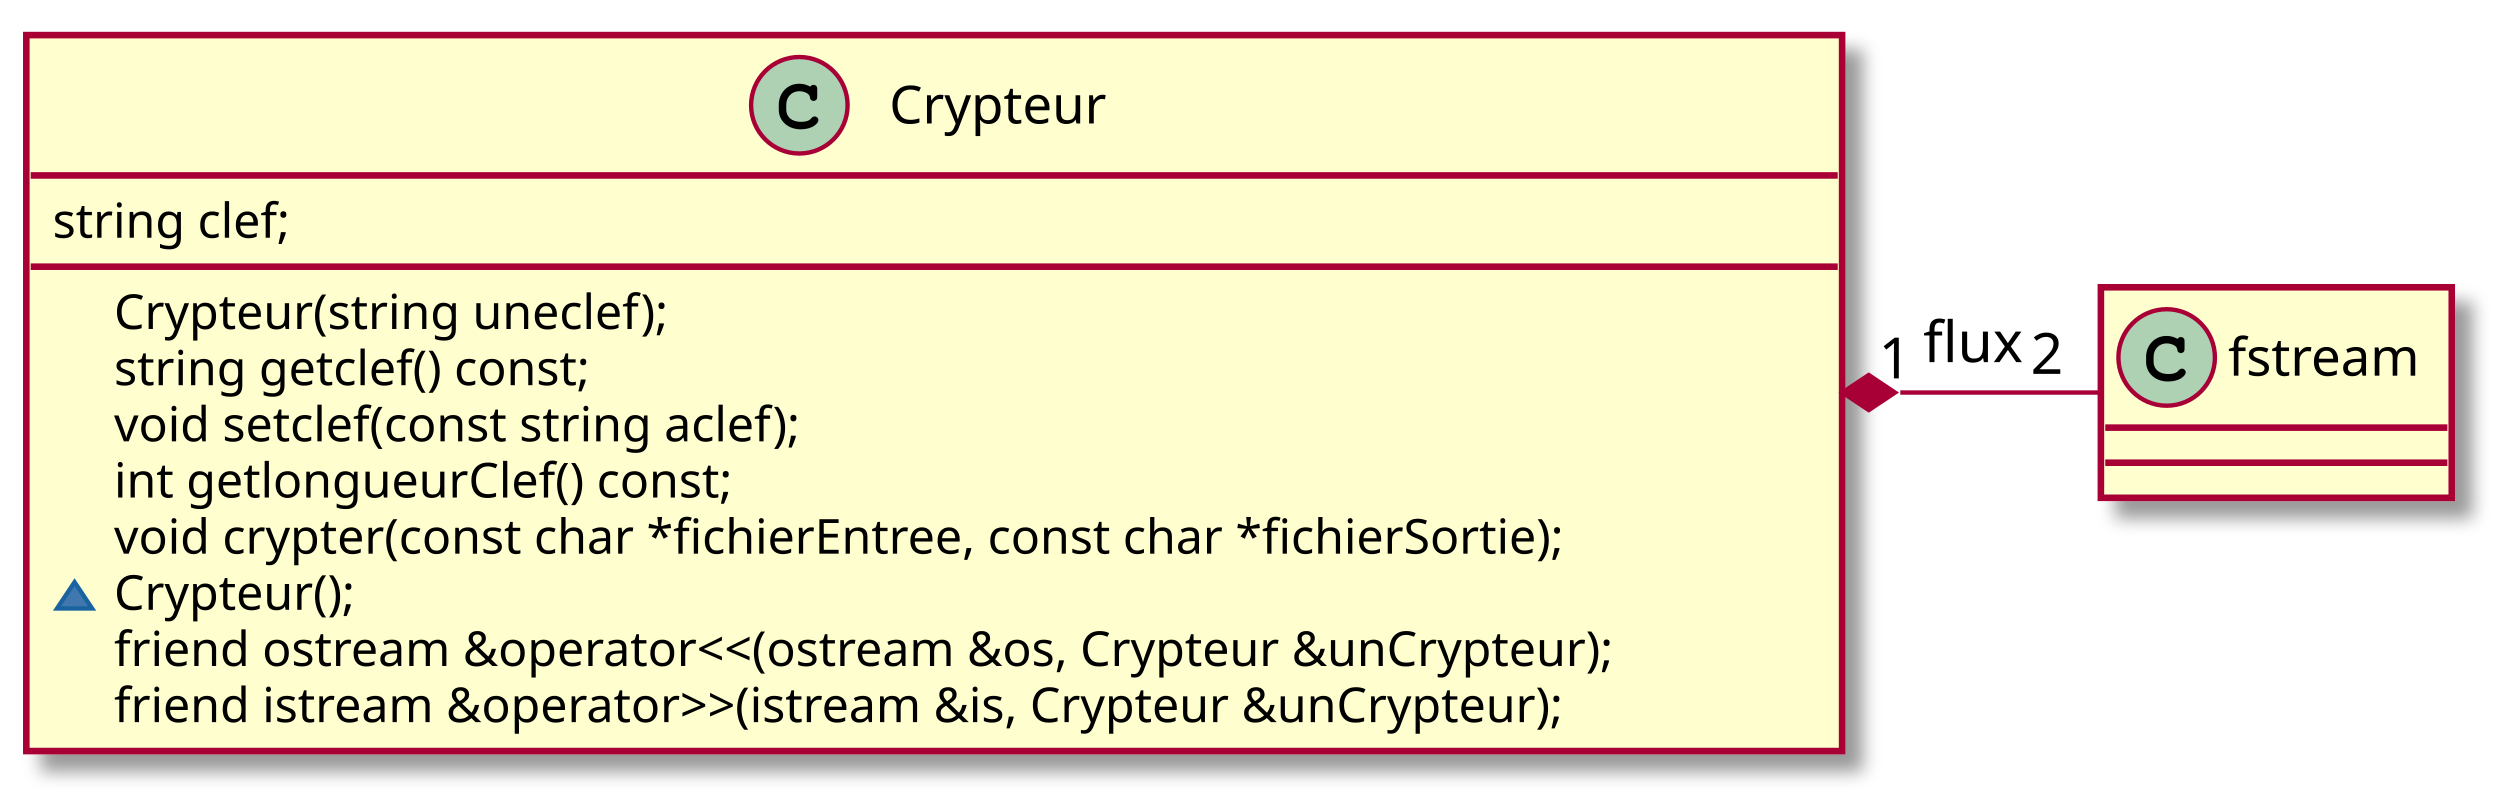
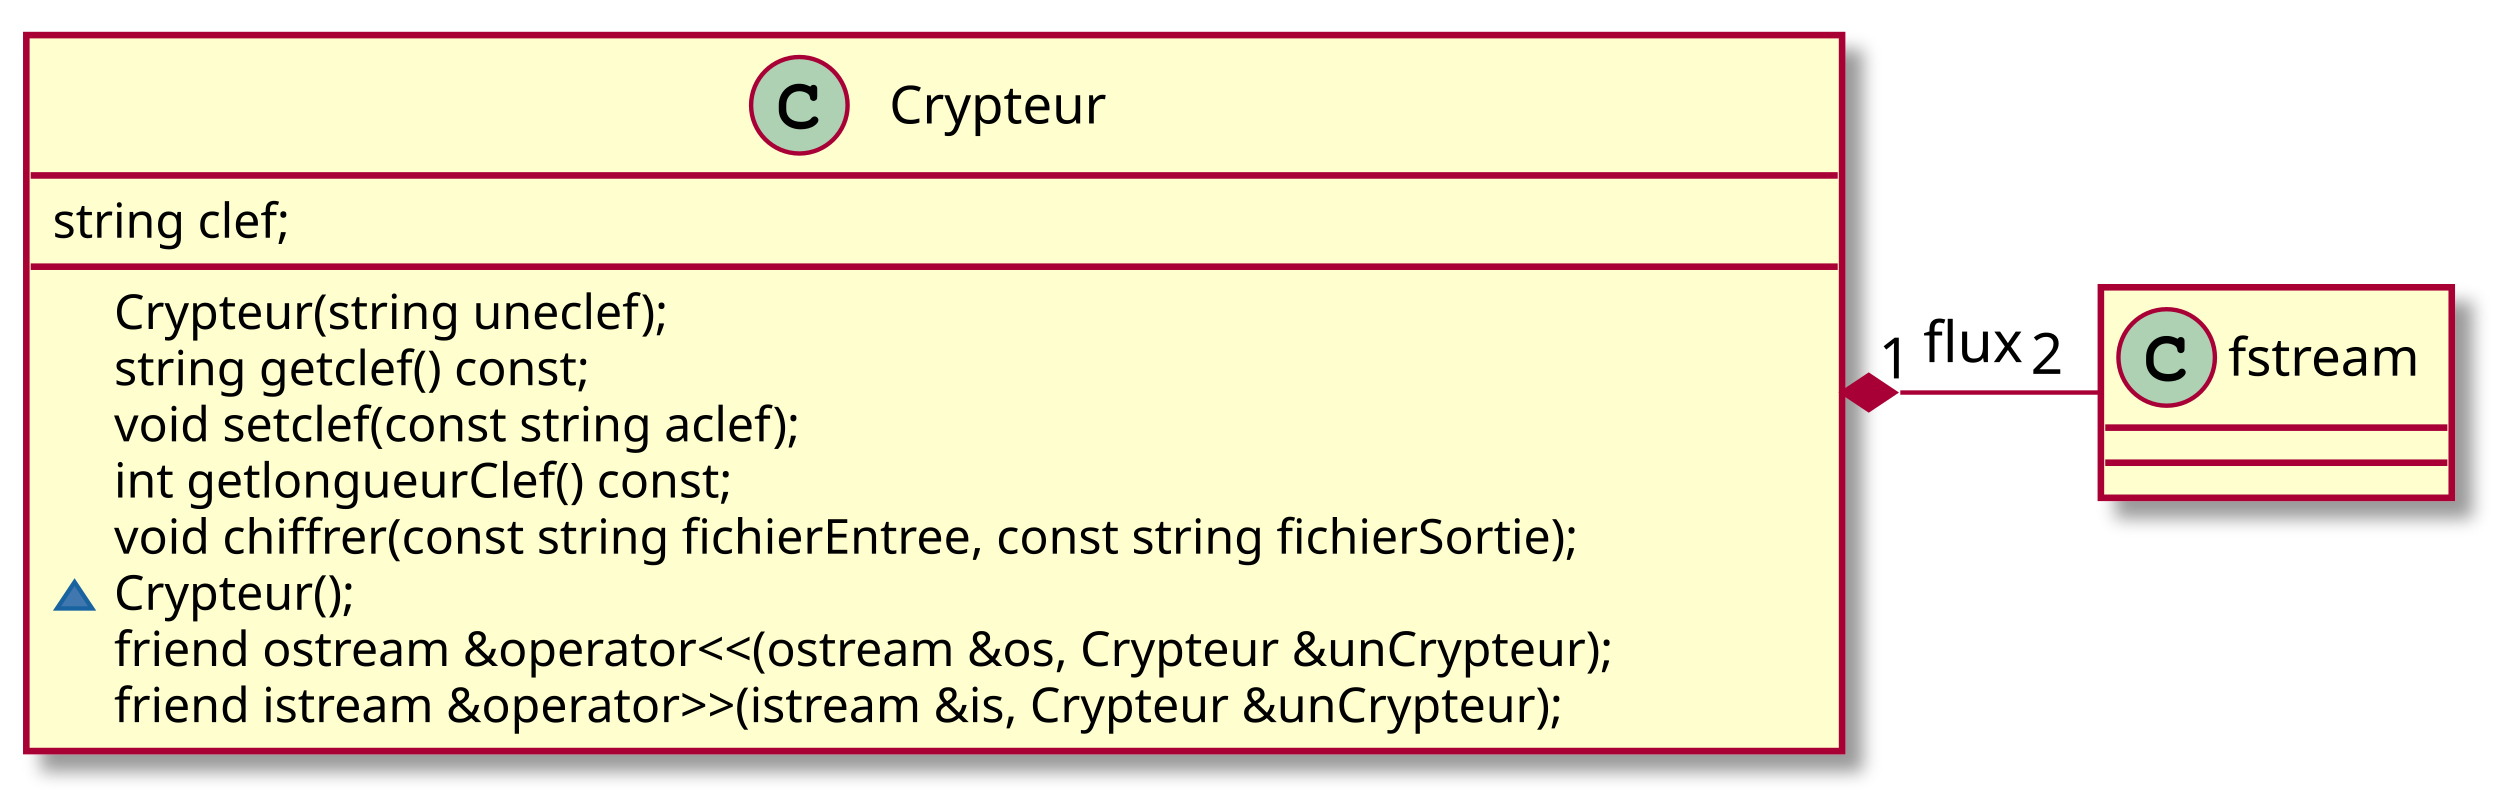
<svg xmlns="http://www.w3.org/2000/svg" contentScriptType="application/ecmascript" contentStyleType="text/css" height="182px" preserveAspectRatio="none" style="width:570px;height:182px;" version="1.1" viewBox="0 0 570 182" width="570px" zoomAndPan="magnify">
  <defs>
-     <filter height="300%" id="f14qi3w2xxob6e" width="300%" x="-1" y="-1">
+     <filter height="300%" id="f1hghryh0s27lo" width="300%" x="-1" y="-1">
      <feGaussianBlur result="blurOut" stdDeviation="2.0" />
      <feColorMatrix in="blurOut" result="blurOut2" type="matrix" values="0 0 0 0 0 0 0 0 0 0 0 0 0 0 0 0 0 0 .4 0" />
      <feOffset dx="4.0" dy="4.0" in="blurOut2" result="blurOut3" />
      <feBlend in="SourceGraphic" in2="blurOut3" mode="normal" />
    </filter>
  </defs>
  <g>
-     <rect fill="#FEFECE" filter="url(#f14qi3w2xxob6e)" height="48" id="fstream" style="stroke: #A80036; stroke-width: 1.5;" width="80" x="479" y="65.5" />
+     <rect fill="#FEFECE" filter="url(#f1hghryh0s27lo)" height="48" id="fstream" style="stroke: #A80036; stroke-width: 1.5;" width="80" x="479" y="65.5" />
    <ellipse cx="494" cy="81.5" fill="#ADD1B2" rx="11" ry="11" style="stroke: #A80036; stroke-width: 1.0;" />
    <path d="M496.344,77.172 L496.516,77.25 C496.734,76.938 496.938,76.844 497.234,76.844 C497.531,76.844 497.812,76.984 497.969,77.25 C498.062,77.406 498.078,77.531 498.078,77.969 L498.078,79.391 C498.078,79.812 498.047,80 497.938,80.156 C497.766,80.375 497.5,80.516 497.234,80.516 C497.016,80.516 496.781,80.406 496.641,80.266 C496.5,80.141 496.469,80.016 496.406,79.609 C496.312,79.203 496.141,78.984 495.656,78.703 C495.188,78.453 494.578,78.297 494,78.297 C492.266,78.297 491.016,79.609 491.016,81.391 L491.016,82.484 C491.016,84.188 492.312,85.281 494.359,85.281 C495.125,85.281 495.812,85.156 496.234,84.891 C496.422,84.797 496.422,84.797 496.875,84.312 C497.062,84.125 497.266,84.047 497.484,84.047 C497.953,84.047 498.344,84.438 498.344,84.891 C498.344,85.281 498.016,85.734 497.438,86.141 C496.688,86.688 495.531,86.984 494.312,86.984 C491.422,86.984 489.312,85.094 489.312,82.516 L489.312,81.391 C489.312,78.672 491.312,76.594 493.938,76.594 C494.812,76.594 495.406,76.734 496.344,77.172 Z " />
    <text fill="#000000" font-family="sans-serif" font-size="12" lengthAdjust="spacingAndGlyphs" textLength="48" x="508" y="85.654">fstream</text>
    <line style="stroke: #A80036; stroke-width: 1.5;" x1="480" x2="558" y1="97.5" y2="97.5" />
    <line style="stroke: #A80036; stroke-width: 1.5;" x1="480" x2="558" y1="105.5" y2="105.5" />
-     <rect fill="#FEFECE" filter="url(#f14qi3w2xxob6e)" height="163.242" id="Crypteur" style="stroke: #A80036; stroke-width: 1.5;" width="414" x="6" y="8" />
+     <rect fill="#FEFECE" filter="url(#f1hghryh0s27lo)" height="163.242" id="Crypteur" style="stroke: #A80036; stroke-width: 1.5;" width="414" x="6" y="8" />
    <ellipse cx="182.25" cy="24" fill="#ADD1B2" rx="11" ry="11" style="stroke: #A80036; stroke-width: 1.0;" />
    <path d="M184.594,19.672 L184.766,19.75 C184.984,19.438 185.188,19.344 185.484,19.344 C185.781,19.344 186.062,19.484 186.219,19.75 C186.312,19.906 186.328,20.031 186.328,20.469 L186.328,21.891 C186.328,22.312 186.297,22.5 186.188,22.656 C186.016,22.875 185.75,23.016 185.484,23.016 C185.266,23.016 185.031,22.906 184.891,22.766 C184.75,22.641 184.719,22.516 184.656,22.109 C184.562,21.703 184.391,21.484 183.906,21.203 C183.438,20.953 182.828,20.797 182.25,20.797 C180.516,20.797 179.266,22.109 179.266,23.891 L179.266,24.984 C179.266,26.688 180.562,27.781 182.609,27.781 C183.375,27.781 184.062,27.656 184.484,27.391 C184.672,27.297 184.672,27.297 185.125,26.812 C185.312,26.625 185.516,26.547 185.734,26.547 C186.203,26.547 186.594,26.938 186.594,27.391 C186.594,27.781 186.266,28.234 185.688,28.641 C184.938,29.188 183.781,29.484 182.562,29.484 C179.672,29.484 177.562,27.594 177.562,25.016 L177.562,23.891 C177.562,21.172 179.562,19.094 182.188,19.094 C183.062,19.094 183.656,19.234 184.594,19.672 Z " />
    <text fill="#000000" font-family="sans-serif" font-size="12" lengthAdjust="spacingAndGlyphs" textLength="53" x="202.75" y="28.154">Crypteur</text>
    <line style="stroke: #A80036; stroke-width: 1.5;" x1="7" x2="419" y1="40" y2="40" />
    <text fill="#000000" font-family="sans-serif" font-size="11" lengthAdjust="spacingAndGlyphs" textLength="61" x="12" y="54.21">string clef;</text>
    <line style="stroke: #A80036; stroke-width: 1.5;" x1="7" x2="419" y1="60.805" y2="60.805" />
    <text fill="#000000" font-family="sans-serif" font-size="11" lengthAdjust="spacingAndGlyphs" textLength="139" x="26" y="75.015">Crypteur(string uneclef);</text>
    <text fill="#000000" font-family="sans-serif" font-size="11" lengthAdjust="spacingAndGlyphs" textLength="122" x="26" y="87.82">string getclef() const;</text>
    <text fill="#000000" font-family="sans-serif" font-size="11" lengthAdjust="spacingAndGlyphs" textLength="176" x="26" y="100.624">void setclef(const string aclef);</text>
    <text fill="#000000" font-family="sans-serif" font-size="11" lengthAdjust="spacingAndGlyphs" textLength="155" x="26" y="113.429">int getlongueurClef() const;</text>
-     <text fill="#000000" font-family="sans-serif" font-size="11" lengthAdjust="spacingAndGlyphs" textLength="368" x="26" y="126.234">void crypter(const char *fichierEntree, const char *fichierSortie);</text>
+     <text fill="#000000" font-family="sans-serif" font-size="11" lengthAdjust="spacingAndGlyphs" textLength="373" x="26" y="126.234">void chiffrer(const string fichierEntree, const string fichierSortie);</text>
    <polygon fill="#4177AF" points="17,132.731,13,138.731,21,138.731" style="stroke: #1963A0; stroke-width: 1.0;" />
    <text fill="#000000" font-family="sans-serif" font-size="11" lengthAdjust="spacingAndGlyphs" textLength="61" x="26" y="139.039">Crypteur();</text>
    <text fill="#000000" font-family="sans-serif" font-size="11" lengthAdjust="spacingAndGlyphs" textLength="388" x="26" y="151.843">friend ostream &amp;operator&lt;&lt;(ostream &amp;os, Crypteur &amp;unCrypteur);</text>
    <text fill="#000000" font-family="sans-serif" font-size="11" lengthAdjust="spacingAndGlyphs" textLength="376" x="26" y="164.648">friend istream &amp;operator&gt;&gt;(istream &amp;is, Crypteur &amp;unCrypteur);</text>
    <path d="M433.27,89.5 C450.202,89.5 465.761,89.5 478.842,89.5 " fill="none" id="Crypteur-fstream" style="stroke: #A80036; stroke-width: 1.0;" />
    <polygon fill="#A80036" points="420.073,89.5,426.073,93.5,432.073,89.5,426.073,85.5,420.073,89.5" style="stroke: #A80036; stroke-width: 1.0;" />
    <text fill="#000000" font-family="sans-serif" font-size="13" lengthAdjust="spacingAndGlyphs" textLength="22" x="438.5" y="82.567">flux</text>
    <text fill="#000000" font-family="sans-serif" font-size="13" lengthAdjust="spacingAndGlyphs" textLength="8" x="428.318" y="86.272">1</text>
    <text fill="#000000" font-family="sans-serif" font-size="13" lengthAdjust="spacingAndGlyphs" textLength="8" x="462.976" y="85.243">2</text>
  </g>
</svg>
